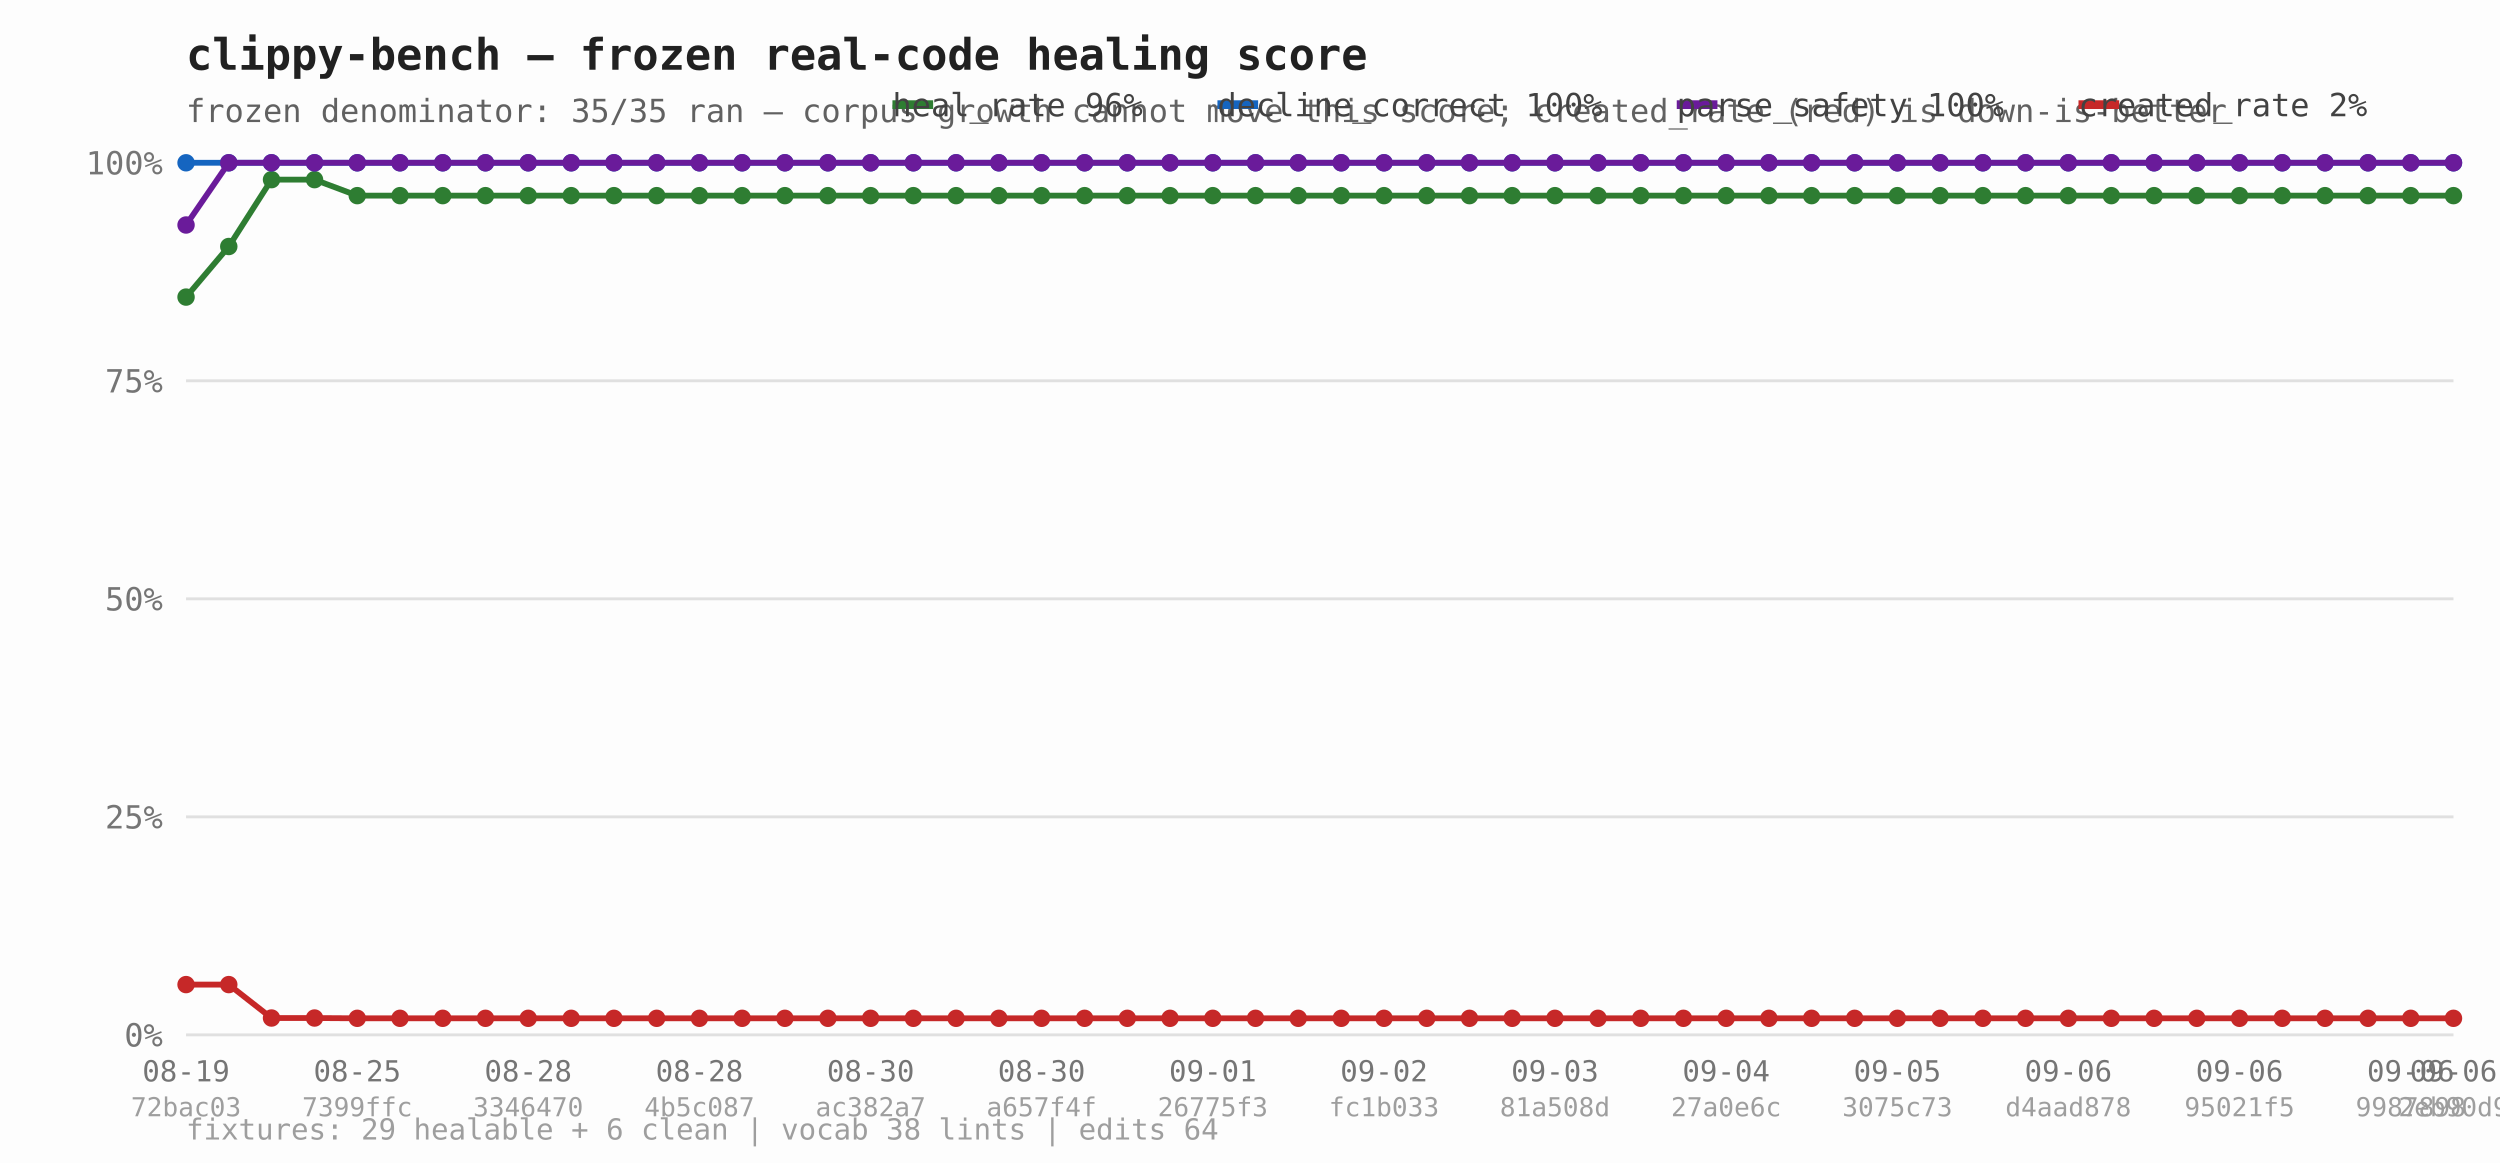
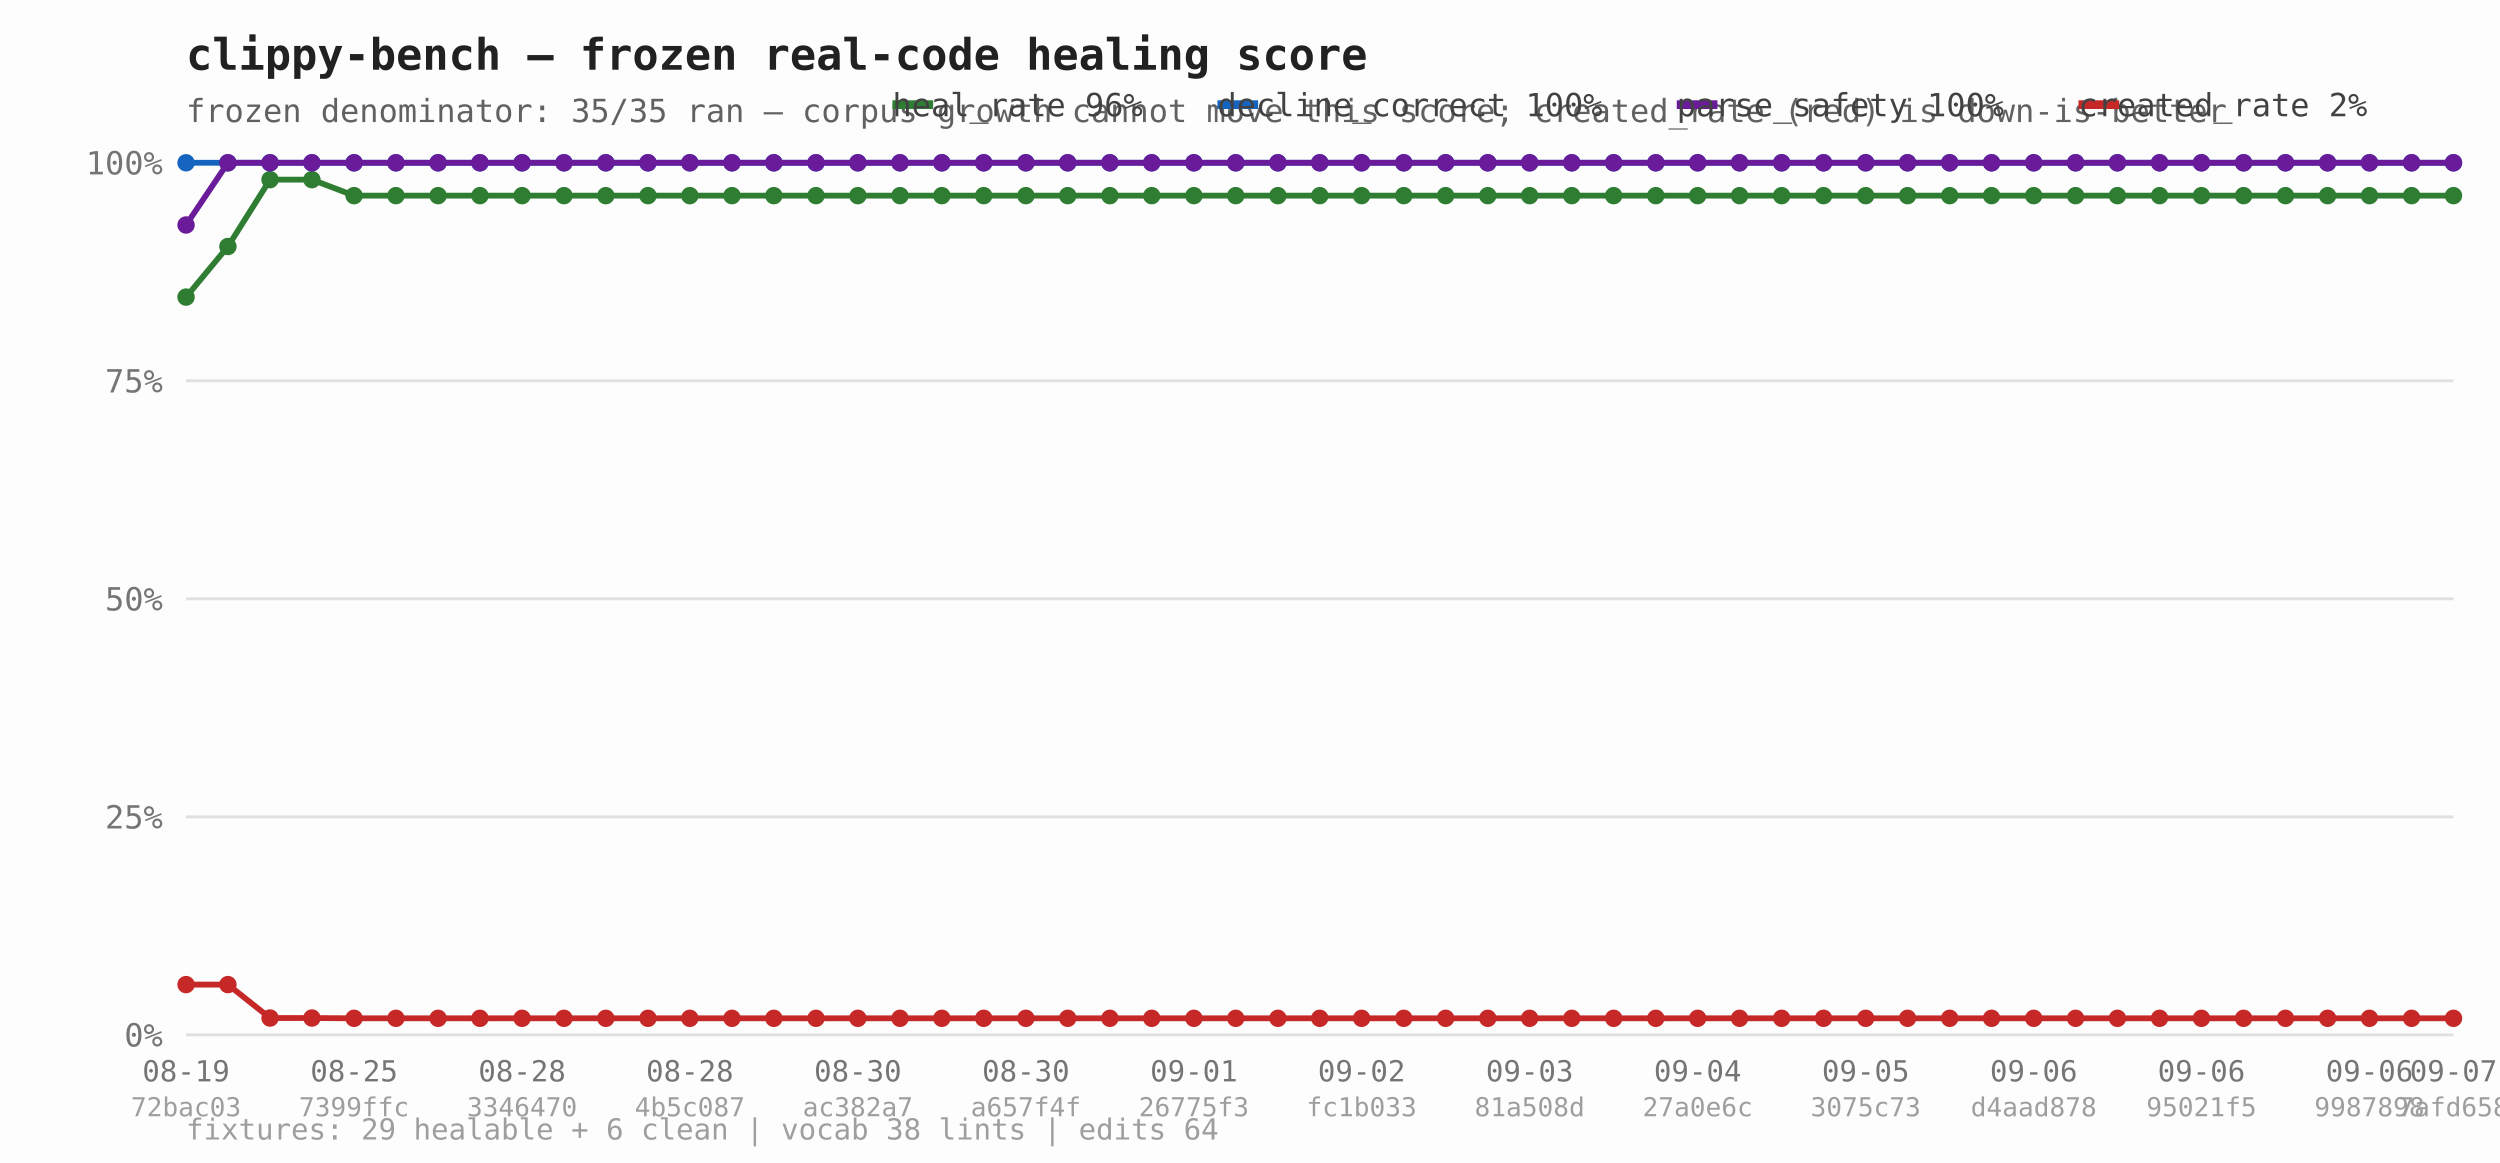
<svg xmlns="http://www.w3.org/2000/svg" width="860" height="400" viewBox="0 0 860 400" font-family="ui-monospace,Menlo,monospace">
  <rect width="100%" height="100%" fill="#fdfdfd" />
  <text x="64" y="24" font-size="15" font-weight="bold" fill="#212121">clippy-bench — frozen real-code healing score</text>
  <text x="64" y="42" font-size="11" fill="#616161">frozen denominator: 35/35 ran — corpus growth cannot move this score; created_rate (red) is down-is-better</text>
  <line x1="64" y1="356.0" x2="844" y2="356.0" stroke="#e0e0e0" stroke-width="1" />
  <text x="56" y="360.0" font-size="11" fill="#757575" text-anchor="end">0%</text>
  <line x1="64" y1="281.0" x2="844" y2="281.0" stroke="#e0e0e0" stroke-width="1" />
  <text x="56" y="285.0" font-size="11" fill="#757575" text-anchor="end">25%</text>
  <line x1="64" y1="206.0" x2="844" y2="206.0" stroke="#e0e0e0" stroke-width="1" />
  <text x="56" y="210.0" font-size="11" fill="#757575" text-anchor="end">50%</text>
  <line x1="64" y1="131.0" x2="844" y2="131.0" stroke="#e0e0e0" stroke-width="1" />
  <text x="56" y="135.0" font-size="11" fill="#757575" text-anchor="end">75%</text>
  <line x1="64" y1="56.0" x2="844" y2="56.0" stroke="#e0e0e0" stroke-width="1" />
  <text x="56" y="60.0" font-size="11" fill="#757575" text-anchor="end">100%</text>
  <line x1="715.0" y1="36" x2="729.0" y2="36" stroke="#c62828" stroke-width="3" />
  <text x="715.0" y="40" font-size="11" fill="#424242">created_rate 2%</text>
  <line x1="576.8" y1="36" x2="590.8" y2="36" stroke="#6a1b9a" stroke-width="3" />
  <text x="576.8" y="40" font-size="11" fill="#424242">parse_safety 100%</text>
  <line x1="418.8" y1="36" x2="432.8" y2="36" stroke="#1565c0" stroke-width="3" />
  <text x="418.8" y="40" font-size="11" fill="#424242">decline_correct 100%</text>
  <line x1="307.0" y1="36" x2="321.0" y2="36" stroke="#2e7d32" stroke-width="3" />
  <text x="307.0" y="40" font-size="11" fill="#424242">heal_rate 96%</text>
-   <path d="M 64.0 102.2 L 78.7 84.8 L 93.4 61.8 L 108.2 61.8 L 122.9 67.3 L 137.6 67.3 L 152.3 67.3 L 167.0 67.3 L 181.7 67.3 L 196.5 67.3 L 211.2 67.3 L 225.9 67.3 L 240.6 67.3 L 255.3 67.3 L 270.0 67.3 L 284.8 67.3 L 299.5 67.3 L 314.2 67.3 L 328.9 67.3 L 343.6 67.3 L 358.3 67.3 L 373.1 67.3 L 387.8 67.3 L 402.5 67.3 L 417.2 67.3 L 431.9 67.3 L 446.6 67.3 L 461.4 67.3 L 476.1 67.3 L 490.8 67.3 L 505.5 67.3 L 520.2 67.3 L 534.9 67.3 L 549.7 67.3 L 564.4 67.3 L 579.1 67.3 L 593.8 67.3 L 608.5 67.3 L 623.2 67.3 L 638.0 67.3 L 652.7 67.3 L 667.4 67.3 L 682.1 67.3 L 696.8 67.3 L 711.5 67.3 L 726.3 67.3 L 741.0 67.3 L 755.7 67.3 L 770.4 67.3 L 785.1 67.3 L 799.8 67.3 L 814.6 67.3 L 829.3 67.3 L 844.0 67.3" fill="none" stroke="#2e7d32" stroke-width="2" stroke-linejoin="round" stroke-linecap="round" />
+   <path d="M 64.0 102.2 L 78.4 84.8 L 92.9 61.8 L 107.3 61.8 L 121.8 67.3 L 136.2 67.3 L 150.7 67.3 L 165.1 67.3 L 179.6 67.3 L 194.0 67.3 L 208.4 67.3 L 222.9 67.3 L 237.3 67.3 L 251.8 67.3 L 266.2 67.3 L 280.7 67.3 L 295.1 67.3 L 309.6 67.3 L 324.0 67.3 L 338.4 67.3 L 352.9 67.3 L 367.3 67.3 L 381.8 67.3 L 396.2 67.3 L 410.7 67.3 L 425.1 67.3 L 439.6 67.3 L 454.0 67.3 L 468.4 67.3 L 482.9 67.3 L 497.3 67.3 L 511.8 67.3 L 526.2 67.3 L 540.7 67.3 L 555.1 67.3 L 569.6 67.3 L 584.0 67.3 L 598.4 67.3 L 612.9 67.3 L 627.3 67.3 L 641.8 67.3 L 656.2 67.3 L 670.7 67.3 L 685.1 67.3 L 699.6 67.3 L 714.0 67.3 L 728.4 67.3 L 742.9 67.3 L 757.3 67.3 L 771.8 67.3 L 786.2 67.3 L 800.7 67.3 L 815.1 67.3 L 829.6 67.3 L 844.0 67.3" fill="none" stroke="#2e7d32" stroke-width="2" stroke-linejoin="round" stroke-linecap="round" />
  <circle cx="64.0" cy="102.2" r="3" fill="#2e7d32" />
-   <circle cx="78.7" cy="84.8" r="3" fill="#2e7d32" />
-   <circle cx="93.4" cy="61.8" r="3" fill="#2e7d32" />
-   <circle cx="108.2" cy="61.8" r="3" fill="#2e7d32" />
-   <circle cx="122.9" cy="67.3" r="3" fill="#2e7d32" />
-   <circle cx="137.6" cy="67.3" r="3" fill="#2e7d32" />
-   <circle cx="152.3" cy="67.3" r="3" fill="#2e7d32" />
-   <circle cx="167.0" cy="67.3" r="3" fill="#2e7d32" />
-   <circle cx="181.7" cy="67.3" r="3" fill="#2e7d32" />
-   <circle cx="196.5" cy="67.3" r="3" fill="#2e7d32" />
-   <circle cx="211.2" cy="67.3" r="3" fill="#2e7d32" />
-   <circle cx="225.9" cy="67.3" r="3" fill="#2e7d32" />
-   <circle cx="240.6" cy="67.3" r="3" fill="#2e7d32" />
-   <circle cx="255.3" cy="67.3" r="3" fill="#2e7d32" />
-   <circle cx="270.0" cy="67.3" r="3" fill="#2e7d32" />
-   <circle cx="284.8" cy="67.3" r="3" fill="#2e7d32" />
-   <circle cx="299.5" cy="67.3" r="3" fill="#2e7d32" />
-   <circle cx="314.2" cy="67.3" r="3" fill="#2e7d32" />
-   <circle cx="328.9" cy="67.3" r="3" fill="#2e7d32" />
-   <circle cx="343.6" cy="67.3" r="3" fill="#2e7d32" />
-   <circle cx="358.3" cy="67.3" r="3" fill="#2e7d32" />
-   <circle cx="373.1" cy="67.3" r="3" fill="#2e7d32" />
-   <circle cx="387.8" cy="67.3" r="3" fill="#2e7d32" />
-   <circle cx="402.5" cy="67.3" r="3" fill="#2e7d32" />
-   <circle cx="417.2" cy="67.3" r="3" fill="#2e7d32" />
-   <circle cx="431.9" cy="67.3" r="3" fill="#2e7d32" />
-   <circle cx="446.6" cy="67.3" r="3" fill="#2e7d32" />
-   <circle cx="461.4" cy="67.3" r="3" fill="#2e7d32" />
-   <circle cx="476.1" cy="67.3" r="3" fill="#2e7d32" />
-   <circle cx="490.8" cy="67.3" r="3" fill="#2e7d32" />
-   <circle cx="505.5" cy="67.3" r="3" fill="#2e7d32" />
-   <circle cx="520.2" cy="67.3" r="3" fill="#2e7d32" />
-   <circle cx="534.9" cy="67.3" r="3" fill="#2e7d32" />
-   <circle cx="549.7" cy="67.3" r="3" fill="#2e7d32" />
-   <circle cx="564.4" cy="67.3" r="3" fill="#2e7d32" />
-   <circle cx="579.1" cy="67.3" r="3" fill="#2e7d32" />
-   <circle cx="593.8" cy="67.3" r="3" fill="#2e7d32" />
-   <circle cx="608.5" cy="67.3" r="3" fill="#2e7d32" />
-   <circle cx="623.2" cy="67.3" r="3" fill="#2e7d32" />
-   <circle cx="638.0" cy="67.3" r="3" fill="#2e7d32" />
-   <circle cx="652.7" cy="67.3" r="3" fill="#2e7d32" />
-   <circle cx="667.4" cy="67.3" r="3" fill="#2e7d32" />
-   <circle cx="682.1" cy="67.3" r="3" fill="#2e7d32" />
-   <circle cx="696.8" cy="67.3" r="3" fill="#2e7d32" />
-   <circle cx="711.5" cy="67.3" r="3" fill="#2e7d32" />
-   <circle cx="726.3" cy="67.3" r="3" fill="#2e7d32" />
-   <circle cx="741.0" cy="67.3" r="3" fill="#2e7d32" />
-   <circle cx="755.7" cy="67.3" r="3" fill="#2e7d32" />
-   <circle cx="770.4" cy="67.3" r="3" fill="#2e7d32" />
-   <circle cx="785.1" cy="67.3" r="3" fill="#2e7d32" />
-   <circle cx="799.8" cy="67.3" r="3" fill="#2e7d32" />
-   <circle cx="814.6" cy="67.3" r="3" fill="#2e7d32" />
-   <circle cx="829.3" cy="67.3" r="3" fill="#2e7d32" />
+   <circle cx="78.4" cy="84.8" r="3" fill="#2e7d32" />
+   <circle cx="92.9" cy="61.8" r="3" fill="#2e7d32" />
+   <circle cx="107.3" cy="61.8" r="3" fill="#2e7d32" />
+   <circle cx="121.8" cy="67.3" r="3" fill="#2e7d32" />
+   <circle cx="136.2" cy="67.3" r="3" fill="#2e7d32" />
+   <circle cx="150.7" cy="67.3" r="3" fill="#2e7d32" />
+   <circle cx="165.1" cy="67.3" r="3" fill="#2e7d32" />
+   <circle cx="179.6" cy="67.3" r="3" fill="#2e7d32" />
+   <circle cx="194.0" cy="67.3" r="3" fill="#2e7d32" />
+   <circle cx="208.4" cy="67.3" r="3" fill="#2e7d32" />
+   <circle cx="222.9" cy="67.3" r="3" fill="#2e7d32" />
+   <circle cx="237.3" cy="67.3" r="3" fill="#2e7d32" />
+   <circle cx="251.8" cy="67.3" r="3" fill="#2e7d32" />
+   <circle cx="266.2" cy="67.3" r="3" fill="#2e7d32" />
+   <circle cx="280.7" cy="67.3" r="3" fill="#2e7d32" />
+   <circle cx="295.1" cy="67.3" r="3" fill="#2e7d32" />
+   <circle cx="309.6" cy="67.3" r="3" fill="#2e7d32" />
+   <circle cx="324.0" cy="67.3" r="3" fill="#2e7d32" />
+   <circle cx="338.4" cy="67.3" r="3" fill="#2e7d32" />
+   <circle cx="352.9" cy="67.3" r="3" fill="#2e7d32" />
+   <circle cx="367.3" cy="67.3" r="3" fill="#2e7d32" />
+   <circle cx="381.8" cy="67.3" r="3" fill="#2e7d32" />
+   <circle cx="396.2" cy="67.3" r="3" fill="#2e7d32" />
+   <circle cx="410.7" cy="67.3" r="3" fill="#2e7d32" />
+   <circle cx="425.1" cy="67.3" r="3" fill="#2e7d32" />
+   <circle cx="439.6" cy="67.3" r="3" fill="#2e7d32" />
+   <circle cx="454.0" cy="67.3" r="3" fill="#2e7d32" />
+   <circle cx="468.4" cy="67.3" r="3" fill="#2e7d32" />
+   <circle cx="482.9" cy="67.3" r="3" fill="#2e7d32" />
+   <circle cx="497.3" cy="67.3" r="3" fill="#2e7d32" />
+   <circle cx="511.8" cy="67.3" r="3" fill="#2e7d32" />
+   <circle cx="526.2" cy="67.3" r="3" fill="#2e7d32" />
+   <circle cx="540.7" cy="67.3" r="3" fill="#2e7d32" />
+   <circle cx="555.1" cy="67.3" r="3" fill="#2e7d32" />
+   <circle cx="569.6" cy="67.3" r="3" fill="#2e7d32" />
+   <circle cx="584.0" cy="67.3" r="3" fill="#2e7d32" />
+   <circle cx="598.4" cy="67.3" r="3" fill="#2e7d32" />
+   <circle cx="612.9" cy="67.3" r="3" fill="#2e7d32" />
+   <circle cx="627.3" cy="67.3" r="3" fill="#2e7d32" />
+   <circle cx="641.8" cy="67.3" r="3" fill="#2e7d32" />
+   <circle cx="656.2" cy="67.3" r="3" fill="#2e7d32" />
+   <circle cx="670.7" cy="67.3" r="3" fill="#2e7d32" />
+   <circle cx="685.1" cy="67.3" r="3" fill="#2e7d32" />
+   <circle cx="699.6" cy="67.3" r="3" fill="#2e7d32" />
+   <circle cx="714.0" cy="67.3" r="3" fill="#2e7d32" />
+   <circle cx="728.4" cy="67.3" r="3" fill="#2e7d32" />
+   <circle cx="742.9" cy="67.3" r="3" fill="#2e7d32" />
+   <circle cx="757.3" cy="67.3" r="3" fill="#2e7d32" />
+   <circle cx="771.8" cy="67.3" r="3" fill="#2e7d32" />
+   <circle cx="786.2" cy="67.3" r="3" fill="#2e7d32" />
+   <circle cx="800.7" cy="67.3" r="3" fill="#2e7d32" />
+   <circle cx="815.1" cy="67.3" r="3" fill="#2e7d32" />
+   <circle cx="829.6" cy="67.3" r="3" fill="#2e7d32" />
  <circle cx="844.0" cy="67.3" r="3" fill="#2e7d32" />
-   <path d="M 64.0 56.0 L 78.7 56.0 L 93.4 56.0 L 108.2 56.0 L 122.9 56.0 L 137.6 56.0 L 152.3 56.0 L 167.0 56.0 L 181.7 56.0 L 196.5 56.0 L 211.2 56.0 L 225.9 56.0 L 240.6 56.0 L 255.3 56.0 L 270.0 56.0 L 284.8 56.0 L 299.5 56.0 L 314.2 56.0 L 328.9 56.0 L 343.6 56.0 L 358.3 56.0 L 373.1 56.0 L 387.8 56.0 L 402.5 56.0 L 417.2 56.0 L 431.9 56.0 L 446.6 56.0 L 461.4 56.0 L 476.1 56.0 L 490.8 56.0 L 505.5 56.0 L 520.2 56.0 L 534.9 56.0 L 549.7 56.0 L 564.4 56.0 L 579.1 56.0 L 593.8 56.0 L 608.5 56.0 L 623.2 56.0 L 638.0 56.0 L 652.7 56.0 L 667.4 56.0 L 682.1 56.0 L 696.8 56.0 L 711.5 56.0 L 726.3 56.0 L 741.0 56.0 L 755.7 56.0 L 770.4 56.0 L 785.1 56.0 L 799.8 56.0 L 814.6 56.0 L 829.3 56.0 L 844.0 56.0" fill="none" stroke="#1565c0" stroke-width="2" stroke-linejoin="round" stroke-linecap="round" />
+   <path d="M 64.0 56.0 L 78.4 56.0 L 92.9 56.0 L 107.3 56.0 L 121.8 56.0 L 136.2 56.0 L 150.7 56.0 L 165.1 56.0 L 179.6 56.0 L 194.0 56.0 L 208.4 56.0 L 222.9 56.0 L 237.3 56.0 L 251.8 56.0 L 266.2 56.0 L 280.7 56.0 L 295.1 56.0 L 309.6 56.0 L 324.0 56.0 L 338.4 56.0 L 352.9 56.0 L 367.3 56.0 L 381.8 56.0 L 396.2 56.0 L 410.7 56.0 L 425.1 56.0 L 439.6 56.0 L 454.0 56.0 L 468.4 56.0 L 482.9 56.0 L 497.3 56.0 L 511.8 56.0 L 526.2 56.0 L 540.7 56.0 L 555.1 56.0 L 569.6 56.0 L 584.0 56.0 L 598.4 56.0 L 612.9 56.0 L 627.3 56.0 L 641.8 56.0 L 656.2 56.0 L 670.7 56.0 L 685.1 56.0 L 699.6 56.0 L 714.0 56.0 L 728.4 56.0 L 742.9 56.0 L 757.3 56.0 L 771.8 56.0 L 786.2 56.0 L 800.7 56.0 L 815.1 56.0 L 829.6 56.0 L 844.0 56.0" fill="none" stroke="#1565c0" stroke-width="2" stroke-linejoin="round" stroke-linecap="round" />
  <circle cx="64.0" cy="56.0" r="3" fill="#1565c0" />
-   <circle cx="78.7" cy="56.0" r="3" fill="#1565c0" />
-   <circle cx="93.4" cy="56.0" r="3" fill="#1565c0" />
-   <circle cx="108.2" cy="56.0" r="3" fill="#1565c0" />
-   <circle cx="122.9" cy="56.0" r="3" fill="#1565c0" />
-   <circle cx="137.6" cy="56.0" r="3" fill="#1565c0" />
-   <circle cx="152.3" cy="56.0" r="3" fill="#1565c0" />
-   <circle cx="167.0" cy="56.0" r="3" fill="#1565c0" />
-   <circle cx="181.7" cy="56.0" r="3" fill="#1565c0" />
-   <circle cx="196.5" cy="56.0" r="3" fill="#1565c0" />
-   <circle cx="211.2" cy="56.0" r="3" fill="#1565c0" />
-   <circle cx="225.9" cy="56.0" r="3" fill="#1565c0" />
-   <circle cx="240.6" cy="56.0" r="3" fill="#1565c0" />
-   <circle cx="255.3" cy="56.0" r="3" fill="#1565c0" />
-   <circle cx="270.0" cy="56.0" r="3" fill="#1565c0" />
-   <circle cx="284.8" cy="56.0" r="3" fill="#1565c0" />
-   <circle cx="299.5" cy="56.0" r="3" fill="#1565c0" />
-   <circle cx="314.2" cy="56.0" r="3" fill="#1565c0" />
-   <circle cx="328.9" cy="56.0" r="3" fill="#1565c0" />
-   <circle cx="343.6" cy="56.0" r="3" fill="#1565c0" />
-   <circle cx="358.3" cy="56.0" r="3" fill="#1565c0" />
-   <circle cx="373.1" cy="56.0" r="3" fill="#1565c0" />
-   <circle cx="387.8" cy="56.0" r="3" fill="#1565c0" />
-   <circle cx="402.5" cy="56.0" r="3" fill="#1565c0" />
-   <circle cx="417.2" cy="56.0" r="3" fill="#1565c0" />
-   <circle cx="431.9" cy="56.0" r="3" fill="#1565c0" />
-   <circle cx="446.6" cy="56.0" r="3" fill="#1565c0" />
-   <circle cx="461.4" cy="56.0" r="3" fill="#1565c0" />
-   <circle cx="476.1" cy="56.0" r="3" fill="#1565c0" />
-   <circle cx="490.8" cy="56.0" r="3" fill="#1565c0" />
-   <circle cx="505.5" cy="56.0" r="3" fill="#1565c0" />
-   <circle cx="520.2" cy="56.0" r="3" fill="#1565c0" />
-   <circle cx="534.9" cy="56.0" r="3" fill="#1565c0" />
-   <circle cx="549.7" cy="56.0" r="3" fill="#1565c0" />
-   <circle cx="564.4" cy="56.0" r="3" fill="#1565c0" />
-   <circle cx="579.1" cy="56.0" r="3" fill="#1565c0" />
-   <circle cx="593.8" cy="56.0" r="3" fill="#1565c0" />
-   <circle cx="608.5" cy="56.0" r="3" fill="#1565c0" />
-   <circle cx="623.2" cy="56.0" r="3" fill="#1565c0" />
-   <circle cx="638.0" cy="56.0" r="3" fill="#1565c0" />
-   <circle cx="652.7" cy="56.0" r="3" fill="#1565c0" />
-   <circle cx="667.4" cy="56.0" r="3" fill="#1565c0" />
-   <circle cx="682.1" cy="56.0" r="3" fill="#1565c0" />
-   <circle cx="696.8" cy="56.0" r="3" fill="#1565c0" />
-   <circle cx="711.5" cy="56.0" r="3" fill="#1565c0" />
-   <circle cx="726.3" cy="56.0" r="3" fill="#1565c0" />
-   <circle cx="741.0" cy="56.0" r="3" fill="#1565c0" />
-   <circle cx="755.7" cy="56.0" r="3" fill="#1565c0" />
-   <circle cx="770.4" cy="56.0" r="3" fill="#1565c0" />
-   <circle cx="785.1" cy="56.0" r="3" fill="#1565c0" />
-   <circle cx="799.8" cy="56.0" r="3" fill="#1565c0" />
-   <circle cx="814.6" cy="56.0" r="3" fill="#1565c0" />
-   <circle cx="829.3" cy="56.0" r="3" fill="#1565c0" />
+   <circle cx="78.4" cy="56.0" r="3" fill="#1565c0" />
+   <circle cx="92.9" cy="56.0" r="3" fill="#1565c0" />
+   <circle cx="107.3" cy="56.0" r="3" fill="#1565c0" />
+   <circle cx="121.8" cy="56.0" r="3" fill="#1565c0" />
+   <circle cx="136.2" cy="56.0" r="3" fill="#1565c0" />
+   <circle cx="150.7" cy="56.0" r="3" fill="#1565c0" />
+   <circle cx="165.1" cy="56.0" r="3" fill="#1565c0" />
+   <circle cx="179.6" cy="56.0" r="3" fill="#1565c0" />
+   <circle cx="194.0" cy="56.0" r="3" fill="#1565c0" />
+   <circle cx="208.4" cy="56.0" r="3" fill="#1565c0" />
+   <circle cx="222.9" cy="56.0" r="3" fill="#1565c0" />
+   <circle cx="237.3" cy="56.0" r="3" fill="#1565c0" />
+   <circle cx="251.8" cy="56.0" r="3" fill="#1565c0" />
+   <circle cx="266.2" cy="56.0" r="3" fill="#1565c0" />
+   <circle cx="280.7" cy="56.0" r="3" fill="#1565c0" />
+   <circle cx="295.1" cy="56.0" r="3" fill="#1565c0" />
+   <circle cx="309.6" cy="56.0" r="3" fill="#1565c0" />
+   <circle cx="324.0" cy="56.0" r="3" fill="#1565c0" />
+   <circle cx="338.4" cy="56.0" r="3" fill="#1565c0" />
+   <circle cx="352.9" cy="56.0" r="3" fill="#1565c0" />
+   <circle cx="367.3" cy="56.0" r="3" fill="#1565c0" />
+   <circle cx="381.8" cy="56.0" r="3" fill="#1565c0" />
+   <circle cx="396.2" cy="56.0" r="3" fill="#1565c0" />
+   <circle cx="410.7" cy="56.0" r="3" fill="#1565c0" />
+   <circle cx="425.1" cy="56.0" r="3" fill="#1565c0" />
+   <circle cx="439.6" cy="56.0" r="3" fill="#1565c0" />
+   <circle cx="454.0" cy="56.0" r="3" fill="#1565c0" />
+   <circle cx="468.4" cy="56.0" r="3" fill="#1565c0" />
+   <circle cx="482.9" cy="56.0" r="3" fill="#1565c0" />
+   <circle cx="497.3" cy="56.0" r="3" fill="#1565c0" />
+   <circle cx="511.8" cy="56.0" r="3" fill="#1565c0" />
+   <circle cx="526.2" cy="56.0" r="3" fill="#1565c0" />
+   <circle cx="540.7" cy="56.0" r="3" fill="#1565c0" />
+   <circle cx="555.1" cy="56.0" r="3" fill="#1565c0" />
+   <circle cx="569.6" cy="56.0" r="3" fill="#1565c0" />
+   <circle cx="584.0" cy="56.0" r="3" fill="#1565c0" />
+   <circle cx="598.4" cy="56.0" r="3" fill="#1565c0" />
+   <circle cx="612.9" cy="56.0" r="3" fill="#1565c0" />
+   <circle cx="627.3" cy="56.0" r="3" fill="#1565c0" />
+   <circle cx="641.8" cy="56.0" r="3" fill="#1565c0" />
+   <circle cx="656.2" cy="56.0" r="3" fill="#1565c0" />
+   <circle cx="670.7" cy="56.0" r="3" fill="#1565c0" />
+   <circle cx="685.1" cy="56.0" r="3" fill="#1565c0" />
+   <circle cx="699.6" cy="56.0" r="3" fill="#1565c0" />
+   <circle cx="714.0" cy="56.0" r="3" fill="#1565c0" />
+   <circle cx="728.4" cy="56.0" r="3" fill="#1565c0" />
+   <circle cx="742.9" cy="56.0" r="3" fill="#1565c0" />
+   <circle cx="757.3" cy="56.0" r="3" fill="#1565c0" />
+   <circle cx="771.8" cy="56.0" r="3" fill="#1565c0" />
+   <circle cx="786.2" cy="56.0" r="3" fill="#1565c0" />
+   <circle cx="800.7" cy="56.0" r="3" fill="#1565c0" />
+   <circle cx="815.1" cy="56.0" r="3" fill="#1565c0" />
+   <circle cx="829.6" cy="56.0" r="3" fill="#1565c0" />
  <circle cx="844.0" cy="56.0" r="3" fill="#1565c0" />
-   <path d="M 64.0 77.4 L 78.7 56.0 L 93.4 56.0 L 108.2 56.0 L 122.9 56.0 L 137.6 56.0 L 152.3 56.0 L 167.0 56.0 L 181.7 56.0 L 196.5 56.0 L 211.2 56.0 L 225.9 56.0 L 240.6 56.0 L 255.3 56.0 L 270.0 56.0 L 284.8 56.0 L 299.5 56.0 L 314.2 56.0 L 328.9 56.0 L 343.6 56.0 L 358.3 56.0 L 373.1 56.0 L 387.8 56.0 L 402.5 56.0 L 417.2 56.0 L 431.9 56.0 L 446.6 56.0 L 461.4 56.0 L 476.1 56.0 L 490.8 56.0 L 505.5 56.0 L 520.2 56.0 L 534.9 56.0 L 549.7 56.0 L 564.4 56.0 L 579.1 56.0 L 593.8 56.0 L 608.5 56.0 L 623.2 56.0 L 638.0 56.0 L 652.7 56.0 L 667.4 56.0 L 682.1 56.0 L 696.8 56.0 L 711.5 56.0 L 726.3 56.0 L 741.0 56.0 L 755.7 56.0 L 770.4 56.0 L 785.1 56.0 L 799.8 56.0 L 814.6 56.0 L 829.3 56.0 L 844.0 56.0" fill="none" stroke="#6a1b9a" stroke-width="2" stroke-linejoin="round" stroke-linecap="round" />
+   <path d="M 64.0 77.4 L 78.4 56.0 L 92.9 56.0 L 107.3 56.0 L 121.8 56.0 L 136.2 56.0 L 150.7 56.0 L 165.1 56.0 L 179.6 56.0 L 194.0 56.0 L 208.4 56.0 L 222.9 56.0 L 237.3 56.0 L 251.8 56.0 L 266.2 56.0 L 280.7 56.0 L 295.1 56.0 L 309.6 56.0 L 324.0 56.0 L 338.4 56.0 L 352.9 56.0 L 367.3 56.0 L 381.8 56.0 L 396.2 56.0 L 410.7 56.0 L 425.1 56.0 L 439.6 56.0 L 454.0 56.0 L 468.4 56.0 L 482.9 56.0 L 497.3 56.0 L 511.8 56.0 L 526.2 56.0 L 540.7 56.0 L 555.1 56.0 L 569.6 56.0 L 584.0 56.0 L 598.4 56.0 L 612.9 56.0 L 627.3 56.0 L 641.8 56.0 L 656.2 56.0 L 670.7 56.0 L 685.1 56.0 L 699.6 56.0 L 714.0 56.0 L 728.4 56.0 L 742.9 56.0 L 757.3 56.0 L 771.8 56.0 L 786.2 56.0 L 800.7 56.0 L 815.1 56.0 L 829.6 56.0 L 844.0 56.0" fill="none" stroke="#6a1b9a" stroke-width="2" stroke-linejoin="round" stroke-linecap="round" />
  <circle cx="64.0" cy="77.4" r="3" fill="#6a1b9a" />
-   <circle cx="78.7" cy="56.0" r="3" fill="#6a1b9a" />
-   <circle cx="93.4" cy="56.0" r="3" fill="#6a1b9a" />
-   <circle cx="108.2" cy="56.0" r="3" fill="#6a1b9a" />
-   <circle cx="122.9" cy="56.0" r="3" fill="#6a1b9a" />
-   <circle cx="137.6" cy="56.0" r="3" fill="#6a1b9a" />
-   <circle cx="152.3" cy="56.0" r="3" fill="#6a1b9a" />
-   <circle cx="167.0" cy="56.0" r="3" fill="#6a1b9a" />
-   <circle cx="181.7" cy="56.0" r="3" fill="#6a1b9a" />
-   <circle cx="196.5" cy="56.0" r="3" fill="#6a1b9a" />
-   <circle cx="211.2" cy="56.0" r="3" fill="#6a1b9a" />
-   <circle cx="225.9" cy="56.0" r="3" fill="#6a1b9a" />
-   <circle cx="240.6" cy="56.0" r="3" fill="#6a1b9a" />
-   <circle cx="255.3" cy="56.0" r="3" fill="#6a1b9a" />
-   <circle cx="270.0" cy="56.0" r="3" fill="#6a1b9a" />
-   <circle cx="284.8" cy="56.0" r="3" fill="#6a1b9a" />
-   <circle cx="299.5" cy="56.0" r="3" fill="#6a1b9a" />
-   <circle cx="314.2" cy="56.0" r="3" fill="#6a1b9a" />
-   <circle cx="328.9" cy="56.0" r="3" fill="#6a1b9a" />
-   <circle cx="343.6" cy="56.0" r="3" fill="#6a1b9a" />
-   <circle cx="358.3" cy="56.0" r="3" fill="#6a1b9a" />
-   <circle cx="373.1" cy="56.0" r="3" fill="#6a1b9a" />
-   <circle cx="387.8" cy="56.0" r="3" fill="#6a1b9a" />
-   <circle cx="402.5" cy="56.0" r="3" fill="#6a1b9a" />
-   <circle cx="417.2" cy="56.0" r="3" fill="#6a1b9a" />
-   <circle cx="431.9" cy="56.0" r="3" fill="#6a1b9a" />
-   <circle cx="446.6" cy="56.0" r="3" fill="#6a1b9a" />
-   <circle cx="461.4" cy="56.0" r="3" fill="#6a1b9a" />
-   <circle cx="476.1" cy="56.0" r="3" fill="#6a1b9a" />
-   <circle cx="490.8" cy="56.0" r="3" fill="#6a1b9a" />
-   <circle cx="505.5" cy="56.0" r="3" fill="#6a1b9a" />
-   <circle cx="520.2" cy="56.0" r="3" fill="#6a1b9a" />
-   <circle cx="534.9" cy="56.0" r="3" fill="#6a1b9a" />
-   <circle cx="549.7" cy="56.0" r="3" fill="#6a1b9a" />
-   <circle cx="564.4" cy="56.0" r="3" fill="#6a1b9a" />
-   <circle cx="579.1" cy="56.0" r="3" fill="#6a1b9a" />
-   <circle cx="593.8" cy="56.0" r="3" fill="#6a1b9a" />
-   <circle cx="608.5" cy="56.0" r="3" fill="#6a1b9a" />
-   <circle cx="623.2" cy="56.0" r="3" fill="#6a1b9a" />
-   <circle cx="638.0" cy="56.0" r="3" fill="#6a1b9a" />
-   <circle cx="652.7" cy="56.0" r="3" fill="#6a1b9a" />
-   <circle cx="667.4" cy="56.0" r="3" fill="#6a1b9a" />
-   <circle cx="682.1" cy="56.0" r="3" fill="#6a1b9a" />
-   <circle cx="696.8" cy="56.0" r="3" fill="#6a1b9a" />
-   <circle cx="711.5" cy="56.0" r="3" fill="#6a1b9a" />
-   <circle cx="726.3" cy="56.0" r="3" fill="#6a1b9a" />
-   <circle cx="741.0" cy="56.0" r="3" fill="#6a1b9a" />
-   <circle cx="755.7" cy="56.0" r="3" fill="#6a1b9a" />
-   <circle cx="770.4" cy="56.0" r="3" fill="#6a1b9a" />
-   <circle cx="785.1" cy="56.0" r="3" fill="#6a1b9a" />
-   <circle cx="799.8" cy="56.0" r="3" fill="#6a1b9a" />
-   <circle cx="814.6" cy="56.0" r="3" fill="#6a1b9a" />
-   <circle cx="829.3" cy="56.0" r="3" fill="#6a1b9a" />
+   <circle cx="78.4" cy="56.0" r="3" fill="#6a1b9a" />
+   <circle cx="92.9" cy="56.0" r="3" fill="#6a1b9a" />
+   <circle cx="107.3" cy="56.0" r="3" fill="#6a1b9a" />
+   <circle cx="121.8" cy="56.0" r="3" fill="#6a1b9a" />
+   <circle cx="136.2" cy="56.0" r="3" fill="#6a1b9a" />
+   <circle cx="150.7" cy="56.0" r="3" fill="#6a1b9a" />
+   <circle cx="165.1" cy="56.0" r="3" fill="#6a1b9a" />
+   <circle cx="179.6" cy="56.0" r="3" fill="#6a1b9a" />
+   <circle cx="194.0" cy="56.0" r="3" fill="#6a1b9a" />
+   <circle cx="208.4" cy="56.0" r="3" fill="#6a1b9a" />
+   <circle cx="222.9" cy="56.0" r="3" fill="#6a1b9a" />
+   <circle cx="237.3" cy="56.0" r="3" fill="#6a1b9a" />
+   <circle cx="251.8" cy="56.0" r="3" fill="#6a1b9a" />
+   <circle cx="266.2" cy="56.0" r="3" fill="#6a1b9a" />
+   <circle cx="280.7" cy="56.0" r="3" fill="#6a1b9a" />
+   <circle cx="295.1" cy="56.0" r="3" fill="#6a1b9a" />
+   <circle cx="309.6" cy="56.0" r="3" fill="#6a1b9a" />
+   <circle cx="324.0" cy="56.0" r="3" fill="#6a1b9a" />
+   <circle cx="338.4" cy="56.0" r="3" fill="#6a1b9a" />
+   <circle cx="352.9" cy="56.0" r="3" fill="#6a1b9a" />
+   <circle cx="367.3" cy="56.0" r="3" fill="#6a1b9a" />
+   <circle cx="381.8" cy="56.0" r="3" fill="#6a1b9a" />
+   <circle cx="396.2" cy="56.0" r="3" fill="#6a1b9a" />
+   <circle cx="410.7" cy="56.0" r="3" fill="#6a1b9a" />
+   <circle cx="425.1" cy="56.0" r="3" fill="#6a1b9a" />
+   <circle cx="439.6" cy="56.0" r="3" fill="#6a1b9a" />
+   <circle cx="454.0" cy="56.0" r="3" fill="#6a1b9a" />
+   <circle cx="468.4" cy="56.0" r="3" fill="#6a1b9a" />
+   <circle cx="482.9" cy="56.0" r="3" fill="#6a1b9a" />
+   <circle cx="497.3" cy="56.0" r="3" fill="#6a1b9a" />
+   <circle cx="511.8" cy="56.0" r="3" fill="#6a1b9a" />
+   <circle cx="526.2" cy="56.0" r="3" fill="#6a1b9a" />
+   <circle cx="540.7" cy="56.0" r="3" fill="#6a1b9a" />
+   <circle cx="555.1" cy="56.0" r="3" fill="#6a1b9a" />
+   <circle cx="569.6" cy="56.0" r="3" fill="#6a1b9a" />
+   <circle cx="584.0" cy="56.0" r="3" fill="#6a1b9a" />
+   <circle cx="598.4" cy="56.0" r="3" fill="#6a1b9a" />
+   <circle cx="612.9" cy="56.0" r="3" fill="#6a1b9a" />
+   <circle cx="627.3" cy="56.0" r="3" fill="#6a1b9a" />
+   <circle cx="641.8" cy="56.0" r="3" fill="#6a1b9a" />
+   <circle cx="656.2" cy="56.0" r="3" fill="#6a1b9a" />
+   <circle cx="670.7" cy="56.0" r="3" fill="#6a1b9a" />
+   <circle cx="685.1" cy="56.0" r="3" fill="#6a1b9a" />
+   <circle cx="699.6" cy="56.0" r="3" fill="#6a1b9a" />
+   <circle cx="714.0" cy="56.0" r="3" fill="#6a1b9a" />
+   <circle cx="728.4" cy="56.0" r="3" fill="#6a1b9a" />
+   <circle cx="742.9" cy="56.0" r="3" fill="#6a1b9a" />
+   <circle cx="757.3" cy="56.0" r="3" fill="#6a1b9a" />
+   <circle cx="771.8" cy="56.0" r="3" fill="#6a1b9a" />
+   <circle cx="786.2" cy="56.0" r="3" fill="#6a1b9a" />
+   <circle cx="800.7" cy="56.0" r="3" fill="#6a1b9a" />
+   <circle cx="815.1" cy="56.0" r="3" fill="#6a1b9a" />
+   <circle cx="829.6" cy="56.0" r="3" fill="#6a1b9a" />
  <circle cx="844.0" cy="56.0" r="3" fill="#6a1b9a" />
-   <path d="M 64.0 338.7 L 78.7 338.7 L 93.4 350.2 L 108.2 350.2 L 122.9 350.3 L 137.6 350.3 L 152.3 350.3 L 167.0 350.3 L 181.7 350.3 L 196.5 350.3 L 211.2 350.3 L 225.9 350.3 L 240.6 350.3 L 255.3 350.3 L 270.0 350.3 L 284.8 350.3 L 299.5 350.3 L 314.2 350.3 L 328.9 350.3 L 343.6 350.3 L 358.3 350.3 L 373.1 350.3 L 387.8 350.3 L 402.5 350.3 L 417.2 350.3 L 431.9 350.3 L 446.6 350.3 L 461.4 350.3 L 476.1 350.3 L 490.8 350.3 L 505.5 350.3 L 520.2 350.3 L 534.9 350.3 L 549.7 350.3 L 564.4 350.3 L 579.1 350.3 L 593.8 350.3 L 608.5 350.3 L 623.2 350.3 L 638.0 350.3 L 652.7 350.3 L 667.4 350.3 L 682.1 350.3 L 696.8 350.3 L 711.5 350.3 L 726.3 350.3 L 741.0 350.3 L 755.7 350.3 L 770.4 350.3 L 785.1 350.3 L 799.8 350.3 L 814.6 350.3 L 829.3 350.3 L 844.0 350.3" fill="none" stroke="#c62828" stroke-width="2" stroke-linejoin="round" stroke-linecap="round" />
+   <path d="M 64.0 338.7 L 78.4 338.7 L 92.9 350.2 L 107.3 350.2 L 121.8 350.3 L 136.2 350.3 L 150.7 350.3 L 165.1 350.3 L 179.6 350.3 L 194.0 350.3 L 208.4 350.3 L 222.9 350.3 L 237.3 350.3 L 251.8 350.3 L 266.2 350.3 L 280.7 350.3 L 295.1 350.3 L 309.6 350.3 L 324.0 350.3 L 338.4 350.3 L 352.9 350.3 L 367.3 350.3 L 381.8 350.3 L 396.2 350.3 L 410.7 350.3 L 425.1 350.3 L 439.6 350.3 L 454.0 350.3 L 468.4 350.3 L 482.9 350.3 L 497.3 350.3 L 511.8 350.3 L 526.2 350.3 L 540.7 350.3 L 555.1 350.3 L 569.6 350.3 L 584.0 350.3 L 598.4 350.3 L 612.9 350.3 L 627.3 350.3 L 641.8 350.3 L 656.2 350.3 L 670.7 350.3 L 685.1 350.3 L 699.6 350.3 L 714.0 350.3 L 728.4 350.3 L 742.9 350.3 L 757.3 350.3 L 771.8 350.3 L 786.2 350.3 L 800.7 350.3 L 815.1 350.3 L 829.6 350.3 L 844.0 350.3" fill="none" stroke="#c62828" stroke-width="2" stroke-linejoin="round" stroke-linecap="round" />
  <circle cx="64.0" cy="338.7" r="3" fill="#c62828" />
-   <circle cx="78.7" cy="338.7" r="3" fill="#c62828" />
-   <circle cx="93.4" cy="350.2" r="3" fill="#c62828" />
-   <circle cx="108.2" cy="350.2" r="3" fill="#c62828" />
-   <circle cx="122.9" cy="350.3" r="3" fill="#c62828" />
-   <circle cx="137.6" cy="350.3" r="3" fill="#c62828" />
-   <circle cx="152.3" cy="350.3" r="3" fill="#c62828" />
-   <circle cx="167.0" cy="350.3" r="3" fill="#c62828" />
-   <circle cx="181.7" cy="350.3" r="3" fill="#c62828" />
-   <circle cx="196.5" cy="350.3" r="3" fill="#c62828" />
-   <circle cx="211.2" cy="350.3" r="3" fill="#c62828" />
-   <circle cx="225.9" cy="350.3" r="3" fill="#c62828" />
-   <circle cx="240.6" cy="350.3" r="3" fill="#c62828" />
-   <circle cx="255.3" cy="350.3" r="3" fill="#c62828" />
-   <circle cx="270.0" cy="350.3" r="3" fill="#c62828" />
-   <circle cx="284.8" cy="350.3" r="3" fill="#c62828" />
-   <circle cx="299.5" cy="350.3" r="3" fill="#c62828" />
-   <circle cx="314.2" cy="350.3" r="3" fill="#c62828" />
-   <circle cx="328.9" cy="350.3" r="3" fill="#c62828" />
-   <circle cx="343.6" cy="350.3" r="3" fill="#c62828" />
-   <circle cx="358.3" cy="350.3" r="3" fill="#c62828" />
-   <circle cx="373.1" cy="350.3" r="3" fill="#c62828" />
-   <circle cx="387.8" cy="350.3" r="3" fill="#c62828" />
-   <circle cx="402.5" cy="350.3" r="3" fill="#c62828" />
-   <circle cx="417.2" cy="350.3" r="3" fill="#c62828" />
-   <circle cx="431.9" cy="350.3" r="3" fill="#c62828" />
-   <circle cx="446.6" cy="350.3" r="3" fill="#c62828" />
-   <circle cx="461.4" cy="350.3" r="3" fill="#c62828" />
-   <circle cx="476.1" cy="350.3" r="3" fill="#c62828" />
-   <circle cx="490.8" cy="350.3" r="3" fill="#c62828" />
-   <circle cx="505.5" cy="350.3" r="3" fill="#c62828" />
-   <circle cx="520.2" cy="350.3" r="3" fill="#c62828" />
-   <circle cx="534.9" cy="350.3" r="3" fill="#c62828" />
-   <circle cx="549.7" cy="350.3" r="3" fill="#c62828" />
-   <circle cx="564.4" cy="350.3" r="3" fill="#c62828" />
-   <circle cx="579.1" cy="350.3" r="3" fill="#c62828" />
-   <circle cx="593.8" cy="350.3" r="3" fill="#c62828" />
-   <circle cx="608.5" cy="350.3" r="3" fill="#c62828" />
-   <circle cx="623.2" cy="350.3" r="3" fill="#c62828" />
-   <circle cx="638.0" cy="350.3" r="3" fill="#c62828" />
-   <circle cx="652.7" cy="350.3" r="3" fill="#c62828" />
-   <circle cx="667.4" cy="350.3" r="3" fill="#c62828" />
-   <circle cx="682.1" cy="350.3" r="3" fill="#c62828" />
-   <circle cx="696.8" cy="350.3" r="3" fill="#c62828" />
-   <circle cx="711.5" cy="350.3" r="3" fill="#c62828" />
-   <circle cx="726.3" cy="350.3" r="3" fill="#c62828" />
-   <circle cx="741.0" cy="350.3" r="3" fill="#c62828" />
-   <circle cx="755.7" cy="350.3" r="3" fill="#c62828" />
-   <circle cx="770.4" cy="350.3" r="3" fill="#c62828" />
-   <circle cx="785.1" cy="350.3" r="3" fill="#c62828" />
-   <circle cx="799.8" cy="350.3" r="3" fill="#c62828" />
-   <circle cx="814.6" cy="350.3" r="3" fill="#c62828" />
-   <circle cx="829.3" cy="350.3" r="3" fill="#c62828" />
+   <circle cx="78.4" cy="338.7" r="3" fill="#c62828" />
+   <circle cx="92.9" cy="350.2" r="3" fill="#c62828" />
+   <circle cx="107.3" cy="350.2" r="3" fill="#c62828" />
+   <circle cx="121.8" cy="350.3" r="3" fill="#c62828" />
+   <circle cx="136.2" cy="350.3" r="3" fill="#c62828" />
+   <circle cx="150.7" cy="350.3" r="3" fill="#c62828" />
+   <circle cx="165.1" cy="350.3" r="3" fill="#c62828" />
+   <circle cx="179.6" cy="350.3" r="3" fill="#c62828" />
+   <circle cx="194.0" cy="350.3" r="3" fill="#c62828" />
+   <circle cx="208.4" cy="350.3" r="3" fill="#c62828" />
+   <circle cx="222.9" cy="350.3" r="3" fill="#c62828" />
+   <circle cx="237.3" cy="350.3" r="3" fill="#c62828" />
+   <circle cx="251.8" cy="350.3" r="3" fill="#c62828" />
+   <circle cx="266.2" cy="350.3" r="3" fill="#c62828" />
+   <circle cx="280.7" cy="350.3" r="3" fill="#c62828" />
+   <circle cx="295.1" cy="350.3" r="3" fill="#c62828" />
+   <circle cx="309.6" cy="350.3" r="3" fill="#c62828" />
+   <circle cx="324.0" cy="350.3" r="3" fill="#c62828" />
+   <circle cx="338.4" cy="350.3" r="3" fill="#c62828" />
+   <circle cx="352.9" cy="350.3" r="3" fill="#c62828" />
+   <circle cx="367.3" cy="350.3" r="3" fill="#c62828" />
+   <circle cx="381.8" cy="350.3" r="3" fill="#c62828" />
+   <circle cx="396.2" cy="350.3" r="3" fill="#c62828" />
+   <circle cx="410.7" cy="350.3" r="3" fill="#c62828" />
+   <circle cx="425.1" cy="350.3" r="3" fill="#c62828" />
+   <circle cx="439.6" cy="350.3" r="3" fill="#c62828" />
+   <circle cx="454.0" cy="350.3" r="3" fill="#c62828" />
+   <circle cx="468.4" cy="350.3" r="3" fill="#c62828" />
+   <circle cx="482.9" cy="350.3" r="3" fill="#c62828" />
+   <circle cx="497.3" cy="350.3" r="3" fill="#c62828" />
+   <circle cx="511.8" cy="350.3" r="3" fill="#c62828" />
+   <circle cx="526.2" cy="350.3" r="3" fill="#c62828" />
+   <circle cx="540.7" cy="350.3" r="3" fill="#c62828" />
+   <circle cx="555.1" cy="350.3" r="3" fill="#c62828" />
+   <circle cx="569.6" cy="350.3" r="3" fill="#c62828" />
+   <circle cx="584.0" cy="350.3" r="3" fill="#c62828" />
+   <circle cx="598.4" cy="350.3" r="3" fill="#c62828" />
+   <circle cx="612.9" cy="350.3" r="3" fill="#c62828" />
+   <circle cx="627.3" cy="350.3" r="3" fill="#c62828" />
+   <circle cx="641.8" cy="350.3" r="3" fill="#c62828" />
+   <circle cx="656.2" cy="350.3" r="3" fill="#c62828" />
+   <circle cx="670.7" cy="350.3" r="3" fill="#c62828" />
+   <circle cx="685.1" cy="350.3" r="3" fill="#c62828" />
+   <circle cx="699.6" cy="350.3" r="3" fill="#c62828" />
+   <circle cx="714.0" cy="350.3" r="3" fill="#c62828" />
+   <circle cx="728.4" cy="350.3" r="3" fill="#c62828" />
+   <circle cx="742.9" cy="350.3" r="3" fill="#c62828" />
+   <circle cx="757.3" cy="350.3" r="3" fill="#c62828" />
+   <circle cx="771.8" cy="350.3" r="3" fill="#c62828" />
+   <circle cx="786.2" cy="350.3" r="3" fill="#c62828" />
+   <circle cx="800.7" cy="350.3" r="3" fill="#c62828" />
+   <circle cx="815.1" cy="350.3" r="3" fill="#c62828" />
+   <circle cx="829.6" cy="350.3" r="3" fill="#c62828" />
  <circle cx="844.0" cy="350.3" r="3" fill="#c62828" />
  <text x="64.0" y="372.0" font-size="10" fill="#757575" text-anchor="middle">08-19</text>
  <text x="64.0" y="384.0" font-size="9" fill="#9e9e9e" text-anchor="middle">72bac03</text>
-   <text x="122.9" y="372.0" font-size="10" fill="#757575" text-anchor="middle">08-25</text>
-   <text x="122.9" y="384.0" font-size="9" fill="#9e9e9e" text-anchor="middle">7399ffc</text>
-   <text x="181.7" y="372.0" font-size="10" fill="#757575" text-anchor="middle">08-28</text>
-   <text x="181.7" y="384.0" font-size="9" fill="#9e9e9e" text-anchor="middle">3346470</text>
-   <text x="240.6" y="372.0" font-size="10" fill="#757575" text-anchor="middle">08-28</text>
-   <text x="240.6" y="384.0" font-size="9" fill="#9e9e9e" text-anchor="middle">4b5c087</text>
-   <text x="299.5" y="372.0" font-size="10" fill="#757575" text-anchor="middle">08-30</text>
-   <text x="299.5" y="384.0" font-size="9" fill="#9e9e9e" text-anchor="middle">ac382a7</text>
-   <text x="358.3" y="372.0" font-size="10" fill="#757575" text-anchor="middle">08-30</text>
-   <text x="358.3" y="384.0" font-size="9" fill="#9e9e9e" text-anchor="middle">a657f4f</text>
-   <text x="417.2" y="372.0" font-size="10" fill="#757575" text-anchor="middle">09-01</text>
-   <text x="417.2" y="384.0" font-size="9" fill="#9e9e9e" text-anchor="middle">26775f3</text>
-   <text x="476.1" y="372.0" font-size="10" fill="#757575" text-anchor="middle">09-02</text>
-   <text x="476.1" y="384.0" font-size="9" fill="#9e9e9e" text-anchor="middle">fc1b033</text>
-   <text x="534.9" y="372.0" font-size="10" fill="#757575" text-anchor="middle">09-03</text>
-   <text x="534.9" y="384.0" font-size="9" fill="#9e9e9e" text-anchor="middle">81a508d</text>
-   <text x="593.8" y="372.0" font-size="10" fill="#757575" text-anchor="middle">09-04</text>
-   <text x="593.8" y="384.0" font-size="9" fill="#9e9e9e" text-anchor="middle">27a0e6c</text>
-   <text x="652.7" y="372.0" font-size="10" fill="#757575" text-anchor="middle">09-05</text>
-   <text x="652.7" y="384.0" font-size="9" fill="#9e9e9e" text-anchor="middle">3075c73</text>
-   <text x="711.5" y="372.0" font-size="10" fill="#757575" text-anchor="middle">09-06</text>
-   <text x="711.5" y="384.0" font-size="9" fill="#9e9e9e" text-anchor="middle">d4aad878</text>
-   <text x="770.4" y="372.0" font-size="10" fill="#757575" text-anchor="middle">09-06</text>
-   <text x="770.4" y="384.0" font-size="9" fill="#9e9e9e" text-anchor="middle">95021f5</text>
-   <text x="829.3" y="372.0" font-size="10" fill="#757575" text-anchor="middle">09-06</text>
-   <text x="829.3" y="384.0" font-size="9" fill="#9e9e9e" text-anchor="middle">9987898</text>
-   <text x="844.0" y="372.0" font-size="10" fill="#757575" text-anchor="middle">09-06</text>
-   <text x="844.0" y="384.0" font-size="9" fill="#9e9e9e" text-anchor="middle">2eb90d9</text>
+   <text x="121.8" y="372.0" font-size="10" fill="#757575" text-anchor="middle">08-25</text>
+   <text x="121.8" y="384.0" font-size="9" fill="#9e9e9e" text-anchor="middle">7399ffc</text>
+   <text x="179.6" y="372.0" font-size="10" fill="#757575" text-anchor="middle">08-28</text>
+   <text x="179.6" y="384.0" font-size="9" fill="#9e9e9e" text-anchor="middle">3346470</text>
+   <text x="237.3" y="372.0" font-size="10" fill="#757575" text-anchor="middle">08-28</text>
+   <text x="237.3" y="384.0" font-size="9" fill="#9e9e9e" text-anchor="middle">4b5c087</text>
+   <text x="295.1" y="372.0" font-size="10" fill="#757575" text-anchor="middle">08-30</text>
+   <text x="295.1" y="384.0" font-size="9" fill="#9e9e9e" text-anchor="middle">ac382a7</text>
+   <text x="352.9" y="372.0" font-size="10" fill="#757575" text-anchor="middle">08-30</text>
+   <text x="352.9" y="384.0" font-size="9" fill="#9e9e9e" text-anchor="middle">a657f4f</text>
+   <text x="410.7" y="372.0" font-size="10" fill="#757575" text-anchor="middle">09-01</text>
+   <text x="410.7" y="384.0" font-size="9" fill="#9e9e9e" text-anchor="middle">26775f3</text>
+   <text x="468.4" y="372.0" font-size="10" fill="#757575" text-anchor="middle">09-02</text>
+   <text x="468.4" y="384.0" font-size="9" fill="#9e9e9e" text-anchor="middle">fc1b033</text>
+   <text x="526.2" y="372.0" font-size="10" fill="#757575" text-anchor="middle">09-03</text>
+   <text x="526.2" y="384.0" font-size="9" fill="#9e9e9e" text-anchor="middle">81a508d</text>
+   <text x="584.0" y="372.0" font-size="10" fill="#757575" text-anchor="middle">09-04</text>
+   <text x="584.0" y="384.0" font-size="9" fill="#9e9e9e" text-anchor="middle">27a0e6c</text>
+   <text x="641.8" y="372.0" font-size="10" fill="#757575" text-anchor="middle">09-05</text>
+   <text x="641.8" y="384.0" font-size="9" fill="#9e9e9e" text-anchor="middle">3075c73</text>
+   <text x="699.6" y="372.0" font-size="10" fill="#757575" text-anchor="middle">09-06</text>
+   <text x="699.6" y="384.0" font-size="9" fill="#9e9e9e" text-anchor="middle">d4aad878</text>
+   <text x="757.3" y="372.0" font-size="10" fill="#757575" text-anchor="middle">09-06</text>
+   <text x="757.3" y="384.0" font-size="9" fill="#9e9e9e" text-anchor="middle">95021f5</text>
+   <text x="815.1" y="372.0" font-size="10" fill="#757575" text-anchor="middle">09-06</text>
+   <text x="815.1" y="384.0" font-size="9" fill="#9e9e9e" text-anchor="middle">9987898</text>
+   <text x="844.0" y="372.0" font-size="10" fill="#757575" text-anchor="middle">09-07</text>
+   <text x="844.0" y="384.0" font-size="9" fill="#9e9e9e" text-anchor="middle">7afd658</text>
  <text x="64" y="392.0" font-size="10" fill="#9e9e9e">fixtures: 29 healable + 6 clean | vocab 38 lints | edits 64</text>
</svg>
